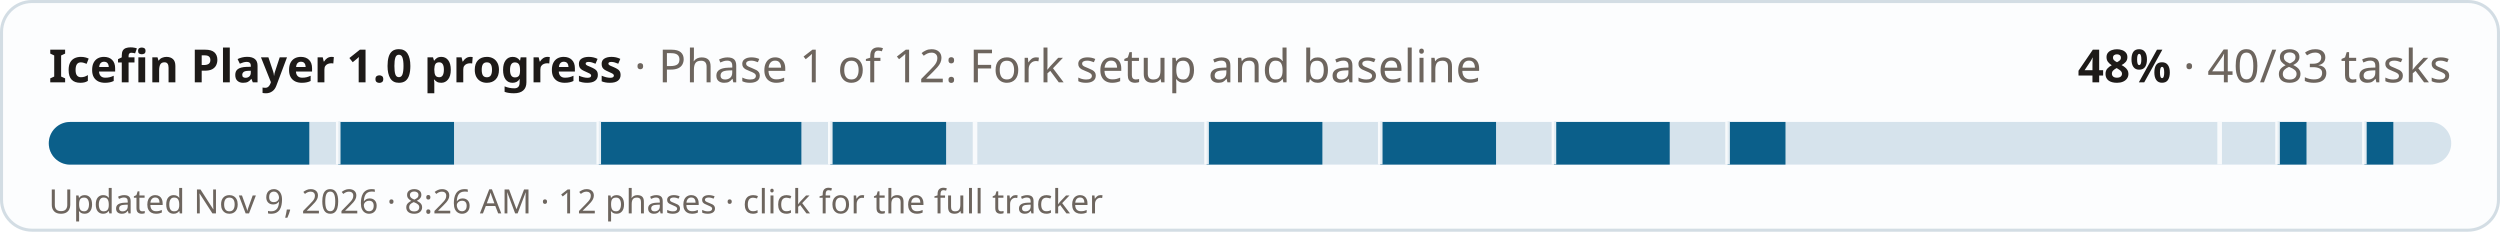
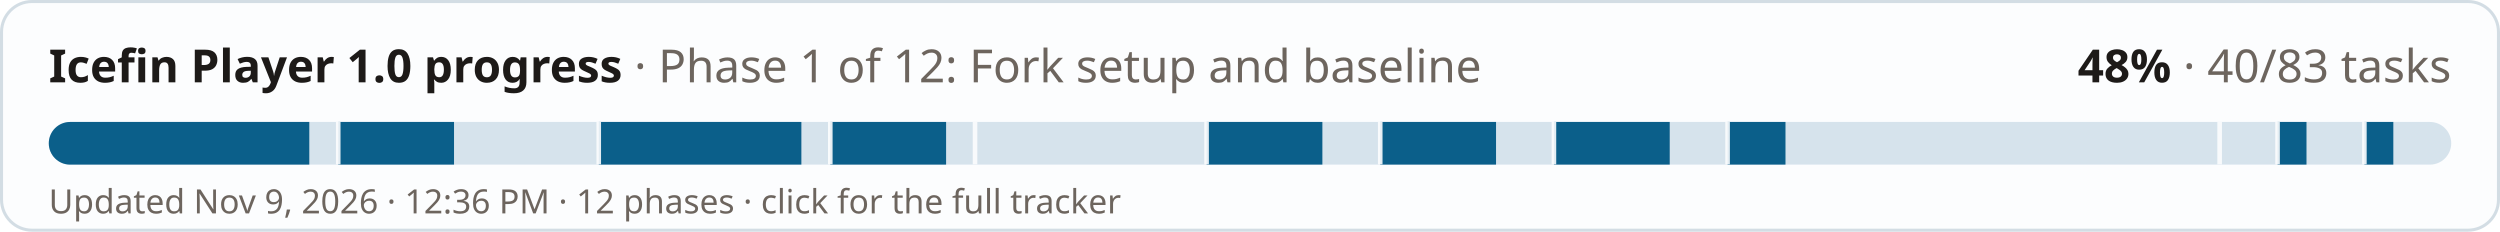
<svg xmlns="http://www.w3.org/2000/svg" width="820" height="76" viewBox="0 0 820 76" role="img" aria-label="Icefin Player 1.0 progress: 48% (40 of 83 tasks)">
  <style>
  .bg{fill:#fcfdfe;stroke:#d3dde4} .fg{fill:#1d1a18} .mu{fill:#6d655e} .track{fill:#d6e3ec} .done{fill:#0b5f8a} .full{fill:#2f6b3a} .tick{fill:#fcfdfe;opacity:.9}
  @media (prefers-color-scheme: dark){ .bg{fill:#1a2127;stroke:#2e3a43} .fg{fill:#f1ebe2} .mu{fill:#a99f94} .track{fill:#24384a} .done{fill:#6cb6e4} .full{fill:#6fbf7c} .tick{fill:#1a2127} }
  text{font-family:-apple-system,"Segoe UI",system-ui,"Noto Sans","DejaVu Sans",sans-serif}
</style>
  <rect class="bg" x="0.5" y="0.5" width="819" height="75" rx="10" />
  <text class="fg" x="16" y="27" font-size="15" font-weight="700">Icefin Player 1.0 progress <tspan class="mu" font-weight="400">· Phase 1 of 12: Fork setup and baseline</tspan>
  </text>
  <text class="fg" x="804" y="27" font-size="15" font-weight="700" text-anchor="end">48% <tspan class="mu" font-weight="400">· 40/83 tasks</tspan>
  </text>
  <rect class="track" x="16" y="40" width="788" height="14" rx="7" />
  <clipPath id="c">
    <rect x="16" y="40" width="788" height="14" rx="7" />
  </clipPath>
  <g clip-path="url(#c)">
    <rect class="done" x="16" y="40" width="85.45" height="14" />
    <rect class="done" x="110.94" y="40" width="37.98" height="14" />
    <rect class="done" x="196.39" y="40" width="66.46" height="14" />
    <rect class="done" x="272.34" y="40" width="37.98" height="14" />
    <rect class="done" x="395.76" y="40" width="37.98" height="14" />
    <rect class="done" x="452.72" y="40" width="37.98" height="14" />
    <rect class="done" x="509.69" y="40" width="37.98" height="14" />
    <rect class="done" x="566.65" y="40" width="18.99" height="14" />
    <rect class="done" x="747.04" y="40" width="9.49" height="14" />
    <rect class="done" x="775.52" y="40" width="9.49" height="14" />
    <rect class="tick" x="110.19" y="40" width="1.5" height="14" />
    <rect class="tick" x="195.64" y="40" width="1.5" height="14" />
    <rect class="tick" x="271.59" y="40" width="1.5" height="14" />
    <rect class="tick" x="319.06" y="40" width="1.5" height="14" />
    <rect class="tick" x="395.01" y="40" width="1.5" height="14" />
    <rect class="tick" x="451.97" y="40" width="1.5" height="14" />
    <rect class="tick" x="508.94" y="40" width="1.5" height="14" />
    <rect class="tick" x="565.9" y="40" width="1.5" height="14" />
    <rect class="tick" x="727.3" y="40" width="1.5" height="14" />
    <rect class="tick" x="746.29" y="40" width="1.5" height="14" />
    <rect class="tick" x="774.77" y="40" width="1.5" height="14" />
  </g>
-   <text class="mu" x="16" y="70" font-size="11">Updated Nov 9, 2026 · 8:26 AM · 12 phases · click for the full tracker</text>
+   <text class="mu" x="16" y="70" font-size="11">Updated Nov 9, 2026 · 12:36 PM · 12 phases · click for the full tracker</text>
</svg>
